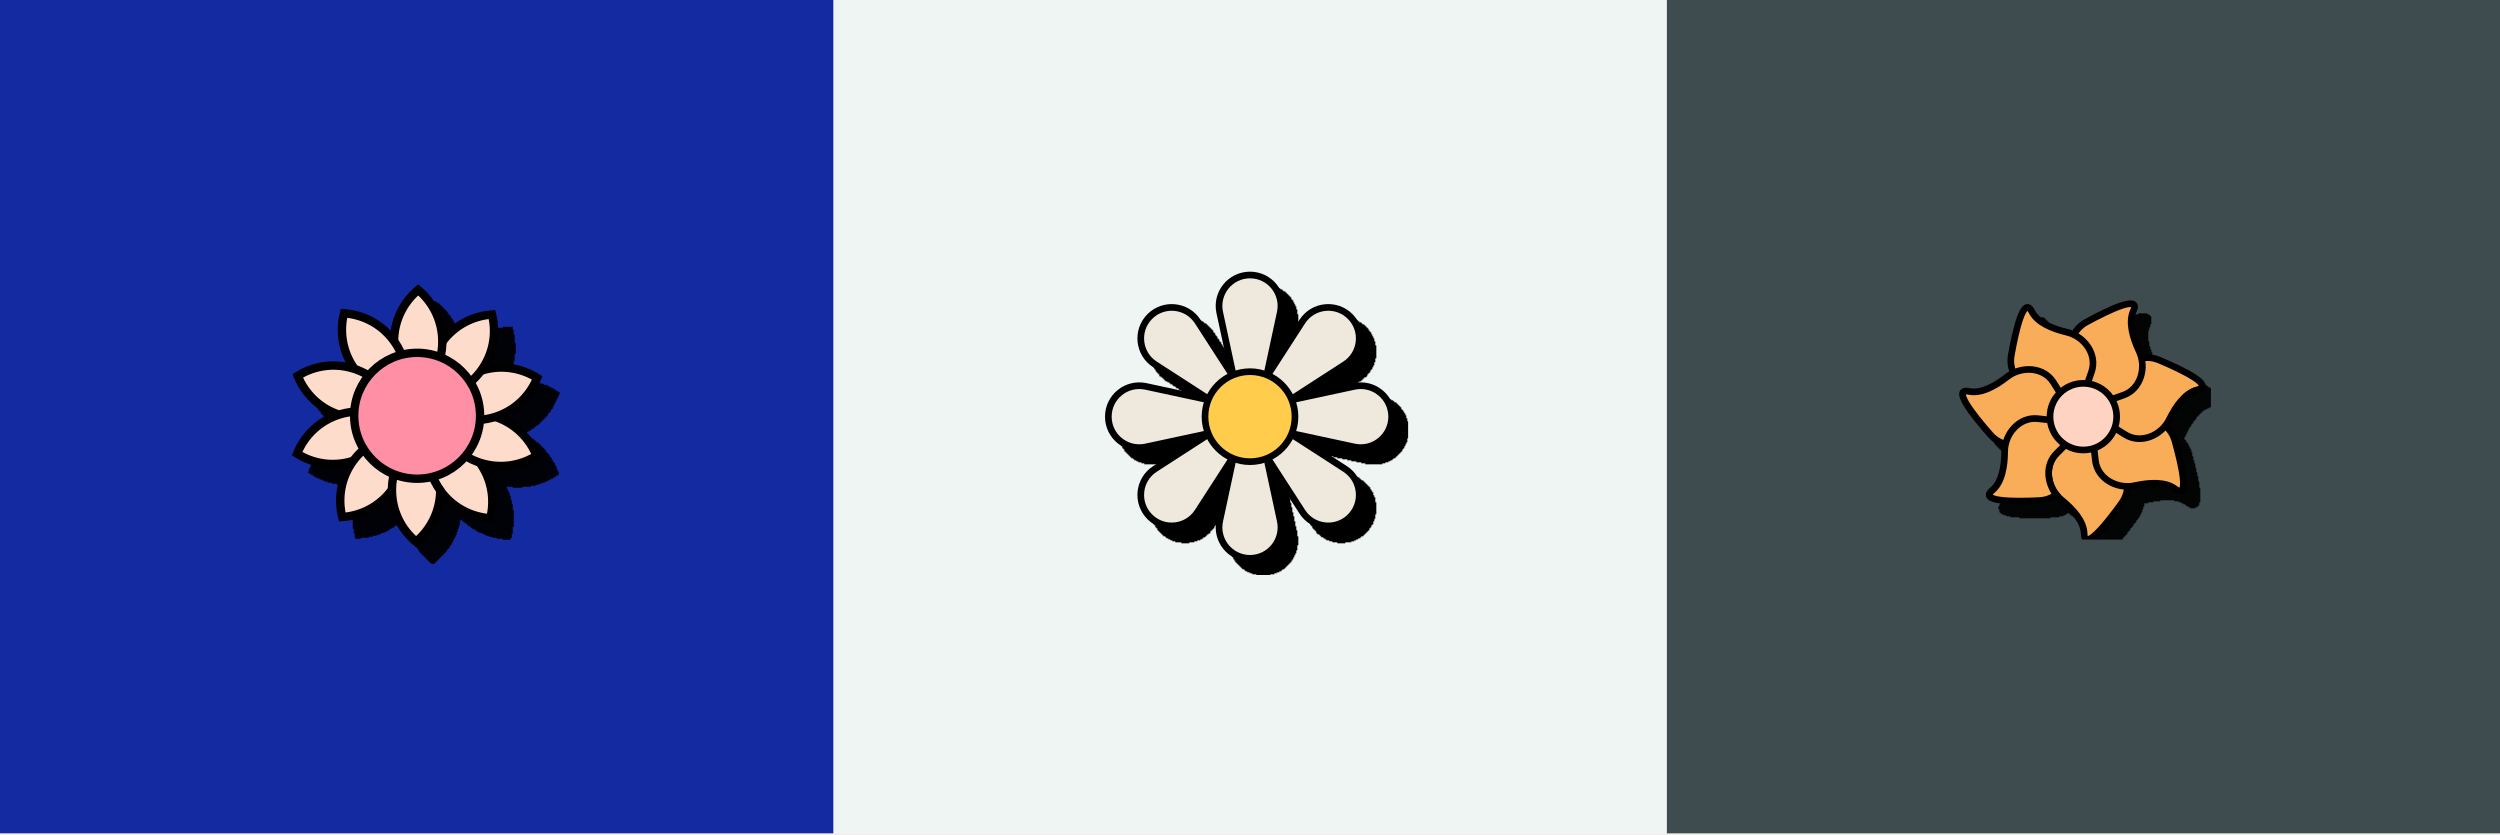
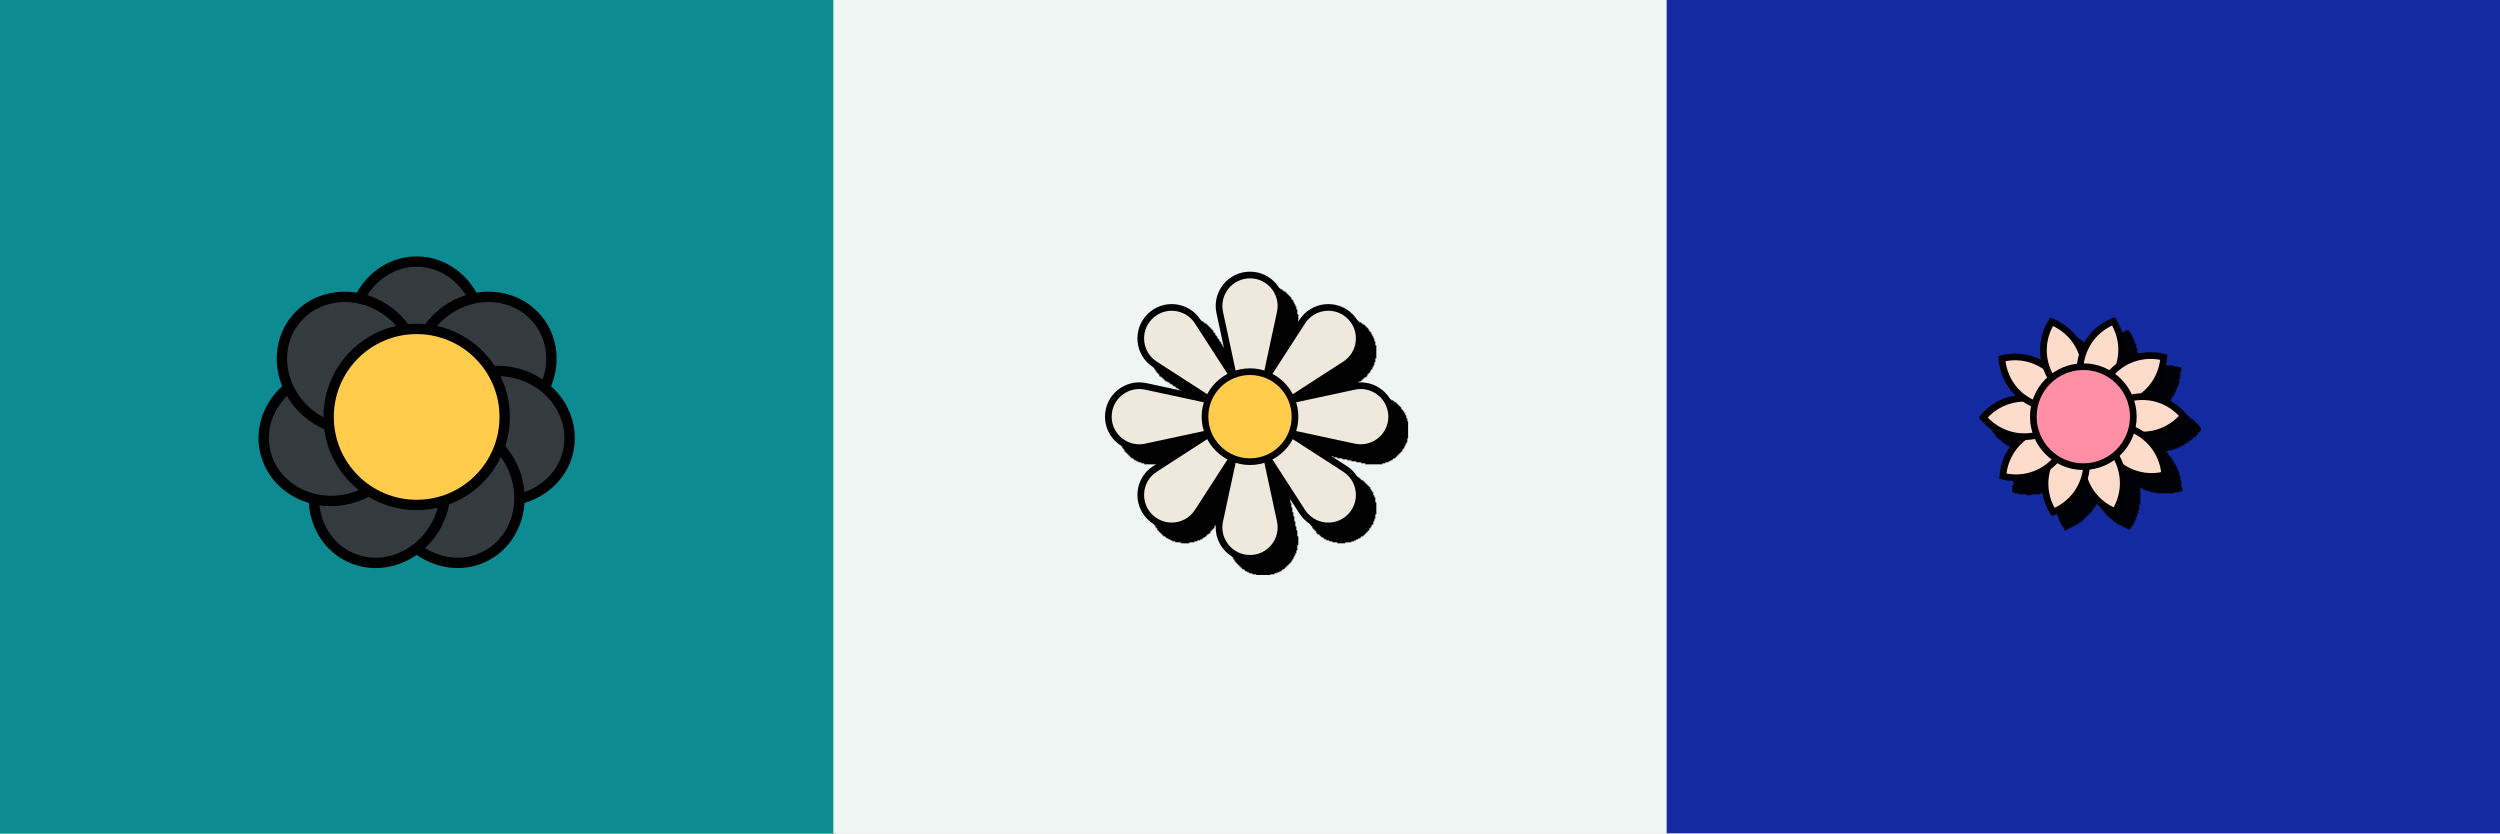
- <svg xmlns="http://www.w3.org/2000/svg" width="836" height="279" viewBox="0 0 836 279" fill="none">
+ <svg xmlns="http://www.w3.org/2000/svg" width="927" height="309" viewBox="0 0 927 309" fill="none">
  <g clip-path="url(#clip0)">
-     <path d="M836 278.667H557.333V-0H836V278.667Z" fill="#343B3F" />
+     <path d="M0 0.001L0 309.001H309V0.001H0Z" fill="#343B3F" />
    <g style="mix-blend-mode:overlay" opacity="0.5">
-       <path d="M836 278.667H557.333V-0H836V278.667Z" fill="#B6CAC0" />
+       <path d="M0 0.001L0 309.001H309V0.001H0Z" fill="#FFCC4C" />
    </g>
-     <g clip-path="url(#clip1)" filter="url(#filter0_d)">
-       <path d="M687.719 151.623C683.393 155.949 684.631 163.32 689.382 167.174C693.318 170.366 696.87 174.377 696.935 178.492C697.029 184.456 704.287 175.47 709.463 168.285C712.54 164.014 711.914 158.188 708.192 154.466L696.534 142.808L687.719 151.623Z" fill="#FAAD58" stroke="black" stroke-width="2.229" />
-       <path d="M700.698 153.991C701.383 160.07 707.918 163.698 713.893 162.386C718.843 161.299 724.194 161.023 727.451 163.538C732.173 167.183 729.673 155.906 727.282 147.379C725.861 142.31 720.916 139.167 715.685 139.756L699.302 141.602L700.698 153.991Z" fill="#FAAD58" stroke="black" stroke-width="2.229" />
-       <path d="M710.64 145.32C715.82 148.575 722.731 145.728 725.431 140.238C727.667 135.691 730.787 131.336 734.784 130.357C740.578 128.937 730.202 123.861 722.046 120.414C717.197 118.364 711.656 120.271 708.855 124.728L700.084 138.688L710.64 145.32Z" fill="#FAAD58" stroke="black" stroke-width="2.229" />
-       <path d="M710.06 132.14C715.835 130.12 717.918 122.942 715.309 117.408C713.148 112.825 711.689 107.669 713.415 103.934C715.918 98.519 705.48 103.466 697.699 107.694C693.073 110.207 691.109 115.728 692.848 120.696L698.293 136.258L710.06 132.14Z" fill="#FAAD58" stroke="black" stroke-width="2.229" />
-       <path d="M699.395 124.377C701.415 118.602 697.102 112.498 691.148 111.088C686.218 109.92 681.277 107.846 679.433 104.168C676.761 98.835 674.12 110.08 672.574 118.799C671.655 123.983 674.747 128.96 679.715 130.699L695.277 136.144L699.395 124.377Z" fill="#FAAD58" stroke="black" stroke-width="2.229" />
-       <path d="M686.674 127.875C683.419 122.695 675.958 122.261 671.143 126.036C667.156 129.163 662.454 131.733 658.429 130.881C652.593 129.646 659.738 138.721 665.591 145.366C669.071 149.317 674.89 150.003 679.347 147.203L693.307 138.431L686.674 127.875Z" fill="#FAAD58" stroke="black" stroke-width="2.229" />
-       <path fill-rule="evenodd" clip-rule="evenodd" d="M687.631 165.408C684.397 161.356 683.987 155.357 687.72 151.625L693.351 145.994L693.869 141.398L681.48 140.002C675.401 139.317 670.41 144.88 670.36 150.999C670.318 156.065 669.396 161.344 666.22 163.96C661.615 167.752 673.166 167.824 682.011 167.391C684.112 167.288 686.038 166.569 687.631 165.408Z" fill="#FAAD58" />
-       <path d="M687.72 151.625L686.932 150.837V150.837L687.72 151.625ZM687.631 165.408L688.503 164.712L689.229 165.623L688.288 166.309L687.631 165.408ZM693.351 145.994L694.459 146.118L694.415 146.506L694.139 146.782L693.351 145.994ZM693.869 141.398L693.994 140.29L695.101 140.415L694.977 141.523L693.869 141.398ZM681.48 140.002L681.605 138.894L681.48 140.002ZM670.36 150.999L671.474 151.008V151.008L670.36 150.999ZM666.22 163.96L666.929 164.82L666.929 164.82L666.22 163.96ZM682.011 167.391L681.956 166.278L681.956 166.278L682.011 167.391ZM688.508 152.413C685.274 155.647 685.529 160.988 688.503 164.712L686.76 166.103C683.265 161.725 682.701 155.068 686.932 150.837L688.508 152.413ZM694.139 146.782L688.508 152.413L686.932 150.837L692.563 145.206L694.139 146.782ZM692.243 145.869L692.761 141.273L694.977 141.523L694.459 146.118L692.243 145.869ZM693.744 142.506L681.356 141.11L681.605 138.894L693.994 140.29L693.744 142.506ZM681.356 141.11C676.091 140.517 671.521 145.382 671.474 151.008L669.245 150.989C669.3 144.379 674.711 138.118 681.605 138.894L681.356 141.11ZM671.474 151.008C671.453 153.596 671.207 156.288 670.539 158.696C669.873 161.097 668.759 163.312 666.929 164.82L665.511 163.099C666.857 161.991 667.792 160.259 668.391 158.1C668.988 155.948 669.225 153.468 669.245 150.989L671.474 151.008ZM666.929 164.82C666.405 165.252 666.294 165.491 666.283 165.53C666.283 165.53 666.287 165.514 666.288 165.484C666.288 165.454 666.283 165.42 666.273 165.387C666.251 165.32 666.223 165.306 666.26 165.34C666.358 165.432 666.627 165.593 667.18 165.758C667.708 165.916 668.392 166.049 669.214 166.154C672.523 166.578 677.533 166.494 681.956 166.278L682.065 168.504C677.644 168.721 672.456 168.818 668.93 168.366C668.043 168.252 667.228 168.1 666.541 167.894C665.88 167.696 665.217 167.415 664.742 166.973C664.492 166.74 664.266 166.438 664.146 166.057C664.023 165.667 664.035 165.27 664.145 164.898C664.348 164.209 664.884 163.616 665.511 163.099L666.929 164.82ZM681.956 166.278C683.833 166.186 685.551 165.544 686.975 164.507L688.288 166.309C686.525 167.593 684.39 168.391 682.065 168.504L681.956 166.278Z" fill="black" />
-       <path d="M696.667 128.186C702.823 128.186 707.814 133.176 707.814 139.332C707.814 145.488 702.823 150.479 696.667 150.479C690.511 150.479 685.521 145.488 685.521 139.332C685.521 133.176 690.511 128.186 696.667 128.186Z" fill="#FFD3C2" stroke="black" stroke-width="2.229" />
+   </g>
+   <path d="M310 0H0V309H310V0Z" fill="#0D8B93" />
+   <path d="M154.496 148.84C167.751 148.84 178.496 137.235 178.496 122.92C178.496 108.605 167.751 97 154.496 97C141.242 97 130.496 108.605 130.496 122.92C130.496 137.235 141.242 148.84 154.496 148.84Z" fill="#343B3F" stroke="black" stroke-width="3.84" />
+   <path d="M159 151.009C167.264 161.372 183.037 162.537 194.229 153.612C205.421 144.686 207.794 129.05 199.53 118.687C191.266 108.324 175.493 107.158 164.301 116.084C153.109 125.009 150.736 140.645 159 151.009Z" fill="#343B3F" stroke="black" stroke-width="3.84" />
+   <path d="M160.112 155.881C157.162 168.804 166.085 181.862 180.042 185.047C193.998 188.233 207.703 180.339 210.652 167.417C213.602 154.494 204.679 141.436 190.723 138.251C176.766 135.065 163.061 142.959 160.112 155.881Z" fill="#343B3F" stroke="black" stroke-width="3.84" />
+   <path d="M156.996 159.79C145.053 165.541 140.407 180.659 146.619 193.556C152.83 206.454 167.546 212.247 179.488 206.496C191.43 200.745 196.076 185.627 189.865 172.73C183.654 159.832 168.938 154.039 156.996 159.79Z" fill="#343B3F" stroke="black" stroke-width="3.84" />
+   <path d="M151.997 159.79C140.055 154.039 125.339 159.832 119.128 172.73C112.917 185.627 117.562 200.745 129.505 206.496C141.447 212.247 156.163 206.454 162.374 193.556C168.585 180.659 163.939 165.541 151.997 159.79Z" fill="#343B3F" stroke="black" stroke-width="3.84" />
+   <path d="M148.881 155.882C145.931 142.959 132.226 135.066 118.27 138.251C104.314 141.437 95.391 154.495 98.34 167.417C101.29 180.34 114.995 188.233 128.951 185.048C142.907 181.862 151.83 168.804 148.881 155.882Z" fill="#343B3F" stroke="black" stroke-width="3.84" />
+   <path d="M149.993 151.009C158.257 140.646 155.884 125.01 144.692 116.084C133.5 107.159 117.727 108.324 109.463 118.687C101.199 129.05 103.572 144.687 114.764 153.612C125.956 162.537 141.729 161.372 149.993 151.009Z" fill="#343B3F" stroke="black" stroke-width="3.84" />
+   <path d="M154.496 187.24C172.523 187.24 187.136 172.627 187.136 154.6C187.136 136.573 172.523 121.96 154.496 121.96C136.47 121.96 121.856 136.573 121.856 154.6C121.856 172.627 136.47 187.24 154.496 187.24Z" fill="#FFCC4C" stroke="black" stroke-width="3.84" />
+   <g clip-path="url(#clip1)">
+     <path d="M309 0.001V309.001H618V0.001H309Z" fill="#F2F2F2" />
+     <g style="mix-blend-mode:overlay" opacity="0.5">
+       <path d="M309 0.001V309.001H618V0.001H309Z" fill="#32B67A" />
+     </g>
+     <g filter="url(#filter0_d)">
+       <path d="M424.866 165.725C417.717 167.264 410.97 161.815 410.97 154.501C410.97 147.188 417.717 141.739 424.866 143.278L456.167 150.013C458.282 150.468 459.792 152.338 459.792 154.501C459.792 156.664 458.282 158.534 456.167 158.989L424.866 165.725Z" fill="#EEE9DC" stroke="black" stroke-width="2.472" />
+       <path d="M428.245 135.118C422.102 131.151 421.184 122.528 426.356 117.356C431.527 112.185 440.151 113.103 444.118 119.246L461.488 146.142C462.662 147.959 462.408 150.349 460.878 151.879C459.349 153.408 456.958 153.663 455.141 152.489L428.245 135.118Z" fill="#EEE9DC" stroke="black" stroke-width="2.472" />
+       <path d="M452.277 115.866C450.738 108.717 456.187 101.971 463.5 101.971C470.813 101.971 476.262 108.717 474.724 115.866L467.988 147.168C467.533 149.282 465.663 150.793 463.5 150.793C461.337 150.793 459.467 149.282 459.012 147.168L452.277 115.866Z" fill="#EEE9DC" stroke="black" stroke-width="2.472" />
+       <path d="M482.882 119.246C486.849 113.103 495.473 112.185 500.644 117.356C505.816 122.528 504.898 131.151 498.755 135.118L471.859 152.489C470.042 153.663 467.651 153.408 466.122 151.879C464.592 150.349 464.338 147.959 465.512 146.142L482.882 119.246Z" fill="#EEE9DC" stroke="black" stroke-width="2.472" />
+       <path d="M502.134 143.277C509.283 141.738 516.03 147.187 516.03 154.501C516.03 161.814 509.283 167.263 502.134 165.724L470.833 158.988C468.718 158.534 467.208 156.664 467.208 154.501C467.208 152.338 468.718 150.468 470.833 150.013L502.134 143.277Z" fill="#EEE9DC" stroke="black" stroke-width="2.472" />
+       <path d="M498.755 173.884C504.898 177.851 505.816 186.474 500.644 191.645C495.473 196.817 486.849 195.899 482.882 189.756L465.512 162.86C464.338 161.043 464.592 158.653 466.122 157.123C467.651 155.594 470.042 155.339 471.859 156.513L498.755 173.884Z" fill="#EEE9DC" stroke="black" stroke-width="2.472" />
+       <path d="M474.723 193.136C476.262 200.285 470.813 207.031 463.5 207.031C456.187 207.031 450.738 200.285 452.276 193.136L459.012 161.834C459.467 159.72 461.337 158.209 463.5 158.209C465.663 158.209 467.533 159.72 467.988 161.834L474.723 193.136Z" fill="#EEE9DC" stroke="black" stroke-width="2.472" />
+       <path d="M444.118 189.756C440.151 195.899 431.527 196.817 426.356 191.646C421.184 186.474 422.102 177.851 428.245 173.884L455.141 156.513C456.958 155.339 459.349 155.594 460.878 157.123C462.408 158.653 462.662 161.043 461.488 162.86L444.118 189.756Z" fill="#EEE9DC" stroke="black" stroke-width="2.472" />
+       <path d="M480.186 154.501C480.186 145.285 472.715 137.815 463.5 137.815C454.285 137.815 446.814 145.285 446.814 154.501C446.814 163.716 454.285 171.187 463.5 171.187C472.715 171.187 480.186 163.716 480.186 154.501Z" fill="#FFCC4C" stroke="black" stroke-width="2.472" />
    </g>
  </g>
  <g clip-path="url(#clip2)">
-     <path d="M557.334 278.667H278.667V-0H557.334V278.667Z" fill="#F2F2F2" />
+     <path d="M618 0.001V309.001H927V0.001H618Z" fill="#0E38B1" />
    <g style="mix-blend-mode:overlay" opacity="0.5">
-       <path d="M557.334 278.667H278.667V-0H557.334V278.667Z" fill="#32B67A" />
+       <path d="M618 0.001V309.001H927V0.001H618Z" fill="#EF3E4A" />
    </g>
    <g filter="url(#filter1_d)">
-       <path d="M407.879 174.175C406.492 180.623 411.406 186.707 418.001 186.707C424.597 186.707 429.511 180.623 428.123 174.175L422.048 145.947C421.638 144.04 419.952 142.678 418.001 142.678C416.05 142.678 414.364 144.04 413.954 145.947L407.879 174.175Z" fill="#EEE9DC" stroke="black" stroke-width="2.229" />
-       <path d="M435.479 171.127C439.057 176.668 446.834 177.495 451.498 172.831C456.161 168.168 455.334 160.391 449.794 156.813L425.538 141.148C423.899 140.089 421.744 140.319 420.364 141.698C418.985 143.077 418.756 145.233 419.814 146.872L435.479 171.127Z" fill="#EEE9DC" stroke="black" stroke-width="2.229" />
-       <path d="M452.842 149.455C459.29 150.843 465.374 145.929 465.374 139.333C465.374 132.738 459.29 127.824 452.842 129.212L424.614 135.286C422.707 135.696 421.345 137.383 421.345 139.333C421.345 141.284 422.707 142.971 424.614 143.381L452.842 149.455Z" fill="#EEE9DC" stroke="black" stroke-width="2.229" />
-       <path d="M449.794 121.854C455.335 118.277 456.162 110.5 451.498 105.836C446.835 101.172 439.058 102 435.48 107.54L419.815 131.796C418.756 133.434 418.986 135.59 420.365 136.969C421.744 138.349 423.9 138.578 425.539 137.519L449.794 121.854Z" fill="#EEE9DC" stroke="black" stroke-width="2.229" />
-       <path d="M428.121 104.492C429.508 98.045 424.594 91.96 417.999 91.96C411.403 91.96 406.489 98.045 407.877 104.492L413.952 132.72C414.362 134.628 416.048 135.99 417.999 135.99C419.95 135.99 421.636 134.628 422.046 132.72L428.121 104.492Z" fill="#EEE9DC" stroke="black" stroke-width="2.229" />
-       <path d="M400.521 107.54C396.943 102 389.166 101.172 384.502 105.836C379.839 110.5 380.666 118.277 386.206 121.854L410.462 137.52C412.101 138.578 414.256 138.349 415.636 136.97C417.015 135.59 417.244 133.434 416.186 131.796L400.521 107.54Z" fill="#EEE9DC" stroke="black" stroke-width="2.229" />
-       <path d="M383.158 129.212C376.71 127.825 370.626 132.739 370.626 139.334C370.626 145.93 376.71 150.844 383.158 149.456L411.386 143.381C413.293 142.971 414.655 141.285 414.655 139.334C414.655 137.383 413.293 135.697 411.386 135.287L383.158 129.212Z" fill="#EEE9DC" stroke="black" stroke-width="2.229" />
-       <path d="M386.206 156.813C380.665 160.391 379.838 168.168 384.502 172.832C389.165 177.495 396.942 176.668 400.52 171.128L416.185 146.872C417.244 145.233 417.014 143.078 415.635 141.698C414.256 140.319 412.1 140.09 410.461 141.148L386.206 156.813Z" fill="#EEE9DC" stroke="black" stroke-width="2.229" />
-       <path d="M418 124.286C426.311 124.286 433.048 131.023 433.048 139.334C433.048 147.645 426.311 154.382 418 154.382C409.689 154.382 402.952 147.645 402.952 139.334C402.952 131.023 409.689 124.286 418 124.286Z" fill="#FFCC4C" stroke="black" stroke-width="2.229" />
-     </g>
-   </g>
-   <g clip-path="url(#clip3)">
-     <path d="M278.667 278.667H0L0 -0H278.667V278.667Z" fill="#0E38B1" />
-     <g style="mix-blend-mode:overlay" opacity="0.5">
-       <path d="M278.667 278.667H0L0 -0H278.667V278.667Z" fill="#EF3E4A" />
-     </g>
-     <g filter="url(#filter2_d)">
-       <path fill-rule="evenodd" clip-rule="evenodd" d="M139.139 146.652C144.07 150.77 147.208 156.965 147.208 163.893C147.208 170.82 144.07 177.015 139.139 181.134C134.208 177.015 131.07 170.82 131.07 163.893C131.07 156.965 134.208 150.77 139.139 146.652Z" fill="#FEDCCC" stroke="black" stroke-width="2.807" />
-       <path fill-rule="evenodd" clip-rule="evenodd" d="M143.683 145.402C150.093 145.836 156.273 149.003 160.345 154.608C164.417 160.213 165.519 167.069 163.951 173.299C157.54 172.866 151.361 169.698 147.289 164.094C143.217 158.489 142.114 151.633 143.683 145.402Z" fill="#FEDCCC" stroke="black" stroke-width="2.807" />
-       <path fill-rule="evenodd" clip-rule="evenodd" d="M146.625 141.722C152.065 138.305 158.927 137.235 165.516 139.376C172.104 141.517 177.026 146.415 179.419 152.378C173.978 155.795 167.117 156.865 160.529 154.724C153.94 152.583 149.018 147.685 146.625 141.722Z" fill="#FEDCCC" stroke="black" stroke-width="2.807" />
-       <path fill-rule="evenodd" clip-rule="evenodd" d="M146.841 137.015C149.234 131.053 154.156 126.154 160.745 124.013C167.333 121.873 174.195 122.943 179.635 126.36C177.242 132.322 172.32 137.221 165.732 139.361C159.143 141.502 152.282 140.432 146.841 137.015Z" fill="#FEDCCC" stroke="black" stroke-width="2.807" />
-       <path fill-rule="evenodd" clip-rule="evenodd" d="M144.25 133.079C142.681 126.848 143.784 119.992 147.856 114.387C151.928 108.783 158.108 105.616 164.518 105.182C166.087 111.413 164.984 118.269 160.912 123.873C156.84 129.478 150.66 132.645 144.25 133.079Z" fill="#FEDCCC" stroke="black" stroke-width="2.807" />
-       <path fill-rule="evenodd" clip-rule="evenodd" d="M139.839 131.417C134.908 127.299 131.77 121.104 131.77 114.176C131.77 107.249 134.908 101.054 139.839 96.935C144.77 101.054 147.908 107.249 147.908 114.176C147.908 121.104 144.77 127.299 139.839 131.417Z" fill="#FEDCCC" stroke="black" stroke-width="2.807" />
-       <path fill-rule="evenodd" clip-rule="evenodd" d="M135.295 132.666C128.885 132.233 122.705 129.065 118.633 123.461C114.561 117.856 113.458 111 115.027 104.77C121.437 105.203 127.617 108.371 131.689 113.975C135.761 119.58 136.863 126.436 135.295 132.666Z" fill="#FEDCCC" stroke="black" stroke-width="2.807" />
-       <path fill-rule="evenodd" clip-rule="evenodd" d="M132.354 136.347C126.913 139.764 120.052 140.834 113.463 138.693C106.875 136.552 101.953 131.654 99.559 125.691C105 122.274 111.861 121.204 118.45 123.345C125.039 125.486 129.961 130.384 132.354 136.347Z" fill="#FEDCCC" stroke="black" stroke-width="2.807" />
-       <path fill-rule="evenodd" clip-rule="evenodd" d="M132.137 141.054C129.743 147.016 124.821 151.915 118.232 154.055C111.644 156.196 104.783 155.126 99.342 151.709C101.735 145.747 106.657 140.848 113.246 138.707C119.835 136.567 126.696 137.636 132.137 141.054Z" fill="#FEDCCC" stroke="black" stroke-width="2.807" />
-       <path fill-rule="evenodd" clip-rule="evenodd" d="M134.729 144.991C136.297 151.222 135.194 158.078 131.122 163.682C127.05 169.287 120.871 172.454 114.46 172.888C112.892 166.657 113.995 159.801 118.066 154.197C122.139 148.592 128.318 145.425 134.729 144.991Z" fill="#FEDCCC" stroke="black" stroke-width="2.807" />
-       <path fill-rule="evenodd" clip-rule="evenodd" d="M143 150.803C141.892 149.262 140.594 147.866 139.139 146.652C134.208 150.77 131.07 156.965 131.07 163.893C131.07 170.82 134.208 177.015 139.139 181.134C144.049 177.033 147.182 170.873 147.208 163.981C144.344 159.989 142.977 155.372 143 150.803Z" fill="#FEDCCC" />
-       <path d="M139.139 146.652L138.24 145.574L139.139 144.823L140.039 145.574L139.139 146.652ZM143 150.803L144.139 149.984L144.405 150.354L144.403 150.81L143 150.803ZM139.139 181.134L140.039 182.211L139.139 182.962L138.24 182.211L139.139 181.134ZM147.208 163.981L148.348 163.163L148.613 163.532L148.611 163.986L147.208 163.981ZM140.039 145.574C141.583 146.865 142.963 148.347 144.139 149.984L141.86 151.622C140.821 150.177 139.604 148.868 138.24 147.729L140.039 145.574ZM129.667 163.893C129.667 156.532 133.003 149.948 138.24 145.574L140.039 147.729C135.413 151.592 132.474 157.398 132.474 163.893H129.667ZM138.24 182.211C133.003 177.837 129.667 171.254 129.667 163.893H132.474C132.474 170.387 135.413 176.193 140.039 180.057L138.24 182.211ZM148.611 163.986C148.583 171.31 145.253 177.856 140.039 182.211L138.24 180.057C142.846 176.21 145.78 170.436 145.805 163.976L148.611 163.986ZM146.068 164.799C143.026 160.558 141.573 155.651 141.597 150.796L144.403 150.81C144.382 155.093 145.663 159.419 148.348 163.163L146.068 164.799Z" fill="black" />
-       <path d="M139.488 117.986C151.113 117.986 160.537 127.41 160.537 139.036C160.537 150.661 151.113 160.085 139.488 160.085C127.863 160.085 118.438 150.661 118.438 139.036C118.438 127.41 127.863 117.986 139.488 117.986Z" fill="#FF8FA4" stroke="black" stroke-width="2.807" />
+       <path fill-rule="evenodd" clip-rule="evenodd" d="M765.792 154.81C762.164 150.467 756.708 147.703 750.605 147.703C744.504 147.703 739.048 150.467 735.42 154.81C739.048 159.153 744.504 161.917 750.605 161.917C756.708 161.917 762.164 159.153 765.792 154.81Z" fill="#FEDCCC" stroke="black" stroke-width="2.472" />
+       <path fill-rule="evenodd" clip-rule="evenodd" d="M766.891 150.808C766.509 145.162 763.719 139.719 758.783 136.132C753.846 132.546 747.808 131.575 742.32 132.956C742.702 138.602 745.492 144.045 750.428 147.632C755.365 151.219 761.403 152.19 766.891 150.808Z" fill="#FEDCCC" stroke="black" stroke-width="2.472" />
+       <path fill-rule="evenodd" clip-rule="evenodd" d="M770.133 148.216C773.143 143.424 774.085 137.381 772.199 131.577C770.314 125.774 765.999 121.439 760.748 119.331C757.738 124.123 756.796 130.167 758.681 135.97C760.567 141.773 764.881 146.108 770.133 148.216Z" fill="#FEDCCC" stroke="black" stroke-width="2.472" />
+       <path fill-rule="evenodd" clip-rule="evenodd" d="M774.279 148.026C779.531 145.918 783.845 141.582 785.731 135.779C787.616 129.976 786.674 123.933 783.664 119.141C778.413 121.248 774.098 125.584 772.213 131.387C770.327 137.19 771.269 143.233 774.279 148.026Z" fill="#FEDCCC" stroke="black" stroke-width="2.472" />
+       <path fill-rule="evenodd" clip-rule="evenodd" d="M777.745 150.308C783.233 151.689 789.272 150.718 794.209 147.131C799.145 143.545 801.935 138.102 802.317 132.456C796.829 131.074 790.79 132.045 785.854 135.632C780.917 139.219 778.127 144.662 777.745 150.308Z" fill="#FEDCCC" stroke="black" stroke-width="2.472" />
+       <path fill-rule="evenodd" clip-rule="evenodd" d="M779.208 154.192C782.836 158.535 788.292 161.299 794.394 161.299C800.496 161.299 805.952 158.535 809.58 154.192C805.952 149.849 800.496 147.085 794.394 147.085C788.292 147.085 782.836 149.849 779.208 154.192Z" fill="#FEDCCC" stroke="black" stroke-width="2.472" />
+       <path fill-rule="evenodd" clip-rule="evenodd" d="M778.109 158.194C778.491 163.84 781.281 169.283 786.217 172.869C791.154 176.456 797.192 177.427 802.68 176.046C802.298 170.399 799.508 164.956 794.572 161.37C789.635 157.783 783.597 156.812 778.109 158.194Z" fill="#FEDCCC" stroke="black" stroke-width="2.472" />
+       <path fill-rule="evenodd" clip-rule="evenodd" d="M774.867 160.786C771.857 165.578 770.915 171.621 772.8 177.425C774.686 183.228 779 187.563 784.252 189.671C787.262 184.879 788.204 178.835 786.319 173.032C784.433 167.229 780.118 162.894 774.867 160.786Z" fill="#FEDCCC" stroke="black" stroke-width="2.472" />
+       <path fill-rule="evenodd" clip-rule="evenodd" d="M770.721 160.976C765.469 163.084 761.155 167.42 759.269 173.223C757.384 179.026 758.326 185.069 761.336 189.861C766.587 187.753 770.902 183.418 772.787 177.615C774.673 171.812 773.731 165.769 770.721 160.976Z" fill="#FEDCCC" stroke="black" stroke-width="2.472" />
+       <path fill-rule="evenodd" clip-rule="evenodd" d="M767.254 158.694C761.767 157.313 755.728 158.284 750.791 161.871C745.855 165.457 743.065 170.9 742.683 176.546C748.171 177.928 754.21 176.956 759.146 173.37C764.083 169.783 766.872 164.34 767.254 158.694Z" fill="#FEDCCC" stroke="black" stroke-width="2.472" />
+       <path fill-rule="evenodd" clip-rule="evenodd" d="M762.135 151.41C763.493 152.386 764.722 153.529 765.792 154.81C762.164 159.153 756.708 161.917 750.605 161.917C744.504 161.917 739.048 159.153 735.42 154.81C739.032 150.485 744.457 147.727 750.527 147.703C754.044 150.226 758.11 151.43 762.135 151.41Z" fill="#FEDCCC" />
+       <path d="M765.792 154.81L766.74 155.602L767.402 154.81L766.74 154.018L765.792 154.81ZM762.135 151.41L762.856 150.406L762.53 150.172L762.129 150.174L762.135 151.41ZM735.42 154.81L734.471 154.018L733.81 154.81L734.471 155.602L735.42 154.81ZM750.527 147.703L751.248 146.699L750.922 146.466L750.522 146.467L750.527 147.703ZM766.74 154.018C765.604 152.657 764.299 151.443 762.856 150.406L761.414 152.413C762.687 153.328 763.839 154.401 764.843 155.602L766.74 154.018ZM750.605 163.153C757.089 163.153 762.888 160.215 766.74 155.602L764.843 154.018C761.44 158.092 756.326 160.681 750.605 160.681V163.153ZM734.471 155.602C738.324 160.215 744.122 163.153 750.605 163.153V160.681C744.886 160.681 739.771 158.092 736.369 154.018L734.471 155.602ZM750.522 146.467C744.072 146.492 738.307 149.425 734.471 154.018L736.369 155.602C739.757 151.546 744.842 148.961 750.532 148.939L750.522 146.467ZM749.807 148.707C753.542 151.387 757.865 152.667 762.141 152.646L762.129 150.174C758.356 150.193 754.545 149.064 751.248 146.699L749.807 148.707Z" fill="black" />
+       <path d="M791.04 154.501C791.04 144.262 782.739 135.961 772.5 135.961C762.261 135.961 753.96 144.262 753.96 154.501C753.96 164.74 762.261 173.041 772.5 173.041C782.739 173.041 791.04 164.74 791.04 154.501Z" fill="#FF8FA4" stroke="black" stroke-width="2.472" />
    </g>
  </g>
  <defs>
-     <filter id="filter0_d" x="653.306" y="95.893" width="90.477" height="89.005" filterUnits="userSpaceOnUse" color-interpolation-filters="sRGB">
+     <filter id="filter0_d" x="409.734" y="100.734" width="112.476" height="112.477" filterUnits="userSpaceOnUse" color-interpolation-filters="sRGB">
      <feFlood flood-opacity="0" result="BackgroundImageFix" />
      <feColorMatrix in="SourceAlpha" type="matrix" values="0 0 0 0 0 0 0 0 0 0 0 0 0 0 0 0 0 0 127 0" result="hardAlpha" />
-       <feOffset dx="4.459" dy="4.459" />
-       <feColorMatrix type="matrix" values="0 0 0 0 0 0 0 0 0 0 0 0 0 0 0 0 0 0 0.95 0" />
-       <feBlend mode="normal" in2="BackgroundImageFix" result="effect1_dropShadow" />
-       <feBlend mode="normal" in="SourceGraphic" in2="effect1_dropShadow" result="shape" />
-     </filter>
-     <filter id="filter1_d" x="369.512" y="90.846" width="101.436" height="101.435" filterUnits="userSpaceOnUse" color-interpolation-filters="sRGB">
-       <feFlood flood-opacity="0" result="BackgroundImageFix" />
-       <feColorMatrix in="SourceAlpha" type="matrix" values="0 0 0 0 0 0 0 0 0 0 0 0 0 0 0 0 0 0 127 0" result="hardAlpha" />
-       <feOffset dx="4.459" dy="4.459" />
+       <feOffset dx="4.944" dy="4.944" />
      <feColorMatrix type="matrix" values="0 0 0 0 0 0 0 0 0 0 0 0 0 0 0 0 0 0 1 0" />
      <feBlend mode="normal" in2="BackgroundImageFix" result="effect1_dropShadow" />
      <feBlend mode="normal" in="SourceGraphic" in2="effect1_dropShadow" result="shape" />
    </filter>
-     <filter id="filter2_d" x="96.849" y="95.106" width="90.893" height="93.469" filterUnits="userSpaceOnUse" color-interpolation-filters="sRGB">
+     <filter id="filter1_d" x="733.81" y="116.944" width="82.325" height="80.058" filterUnits="userSpaceOnUse" color-interpolation-filters="sRGB">
      <feFlood flood-opacity="0" result="BackgroundImageFix" />
      <feColorMatrix in="SourceAlpha" type="matrix" values="0 0 0 0 0 0 0 0 0 0 0 0 0 0 0 0 0 0 127 0" result="hardAlpha" />
-       <feOffset dx="5.613" dy="5.613" />
+       <feOffset dx="4.944" dy="4.944" />
      <feColorMatrix type="matrix" values="0 0 0 0 0 0 0 0 0 0 0 0 0 0 0 0 0 0 0.95 0" />
      <feBlend mode="normal" in2="BackgroundImageFix" result="effect1_dropShadow" />
      <feBlend mode="normal" in="SourceGraphic" in2="effect1_dropShadow" result="shape" />
    </filter>
    <clipPath id="clip0">
-       <rect width="278.667" height="278.667" fill="white" transform="matrix(1 0 0 -1 557.333 278.667)" />
+       <rect width="309" height="309" fill="white" transform="translate(0 309) rotate(-90)" />
    </clipPath>
    <clipPath id="clip1">
-       <rect width="86.018" height="84.546" fill="white" transform="matrix(1 0 0 -1 653.306 180.439)" />
+       <rect width="309" height="309" fill="white" transform="translate(309 309.001) rotate(-90)" />
    </clipPath>
    <clipPath id="clip2">
-       <rect width="278.667" height="278.667" fill="white" transform="matrix(1 0 0 -1 278.667 278.667)" />
-     </clipPath>
-     <clipPath id="clip3">
-       <rect width="278.667" height="278.667" fill="white" transform="matrix(1 0 0 -1 0 278.667)" />
+       <rect width="309" height="309" fill="white" transform="translate(618 309.001) rotate(-90)" />
    </clipPath>
  </defs>
</svg>
